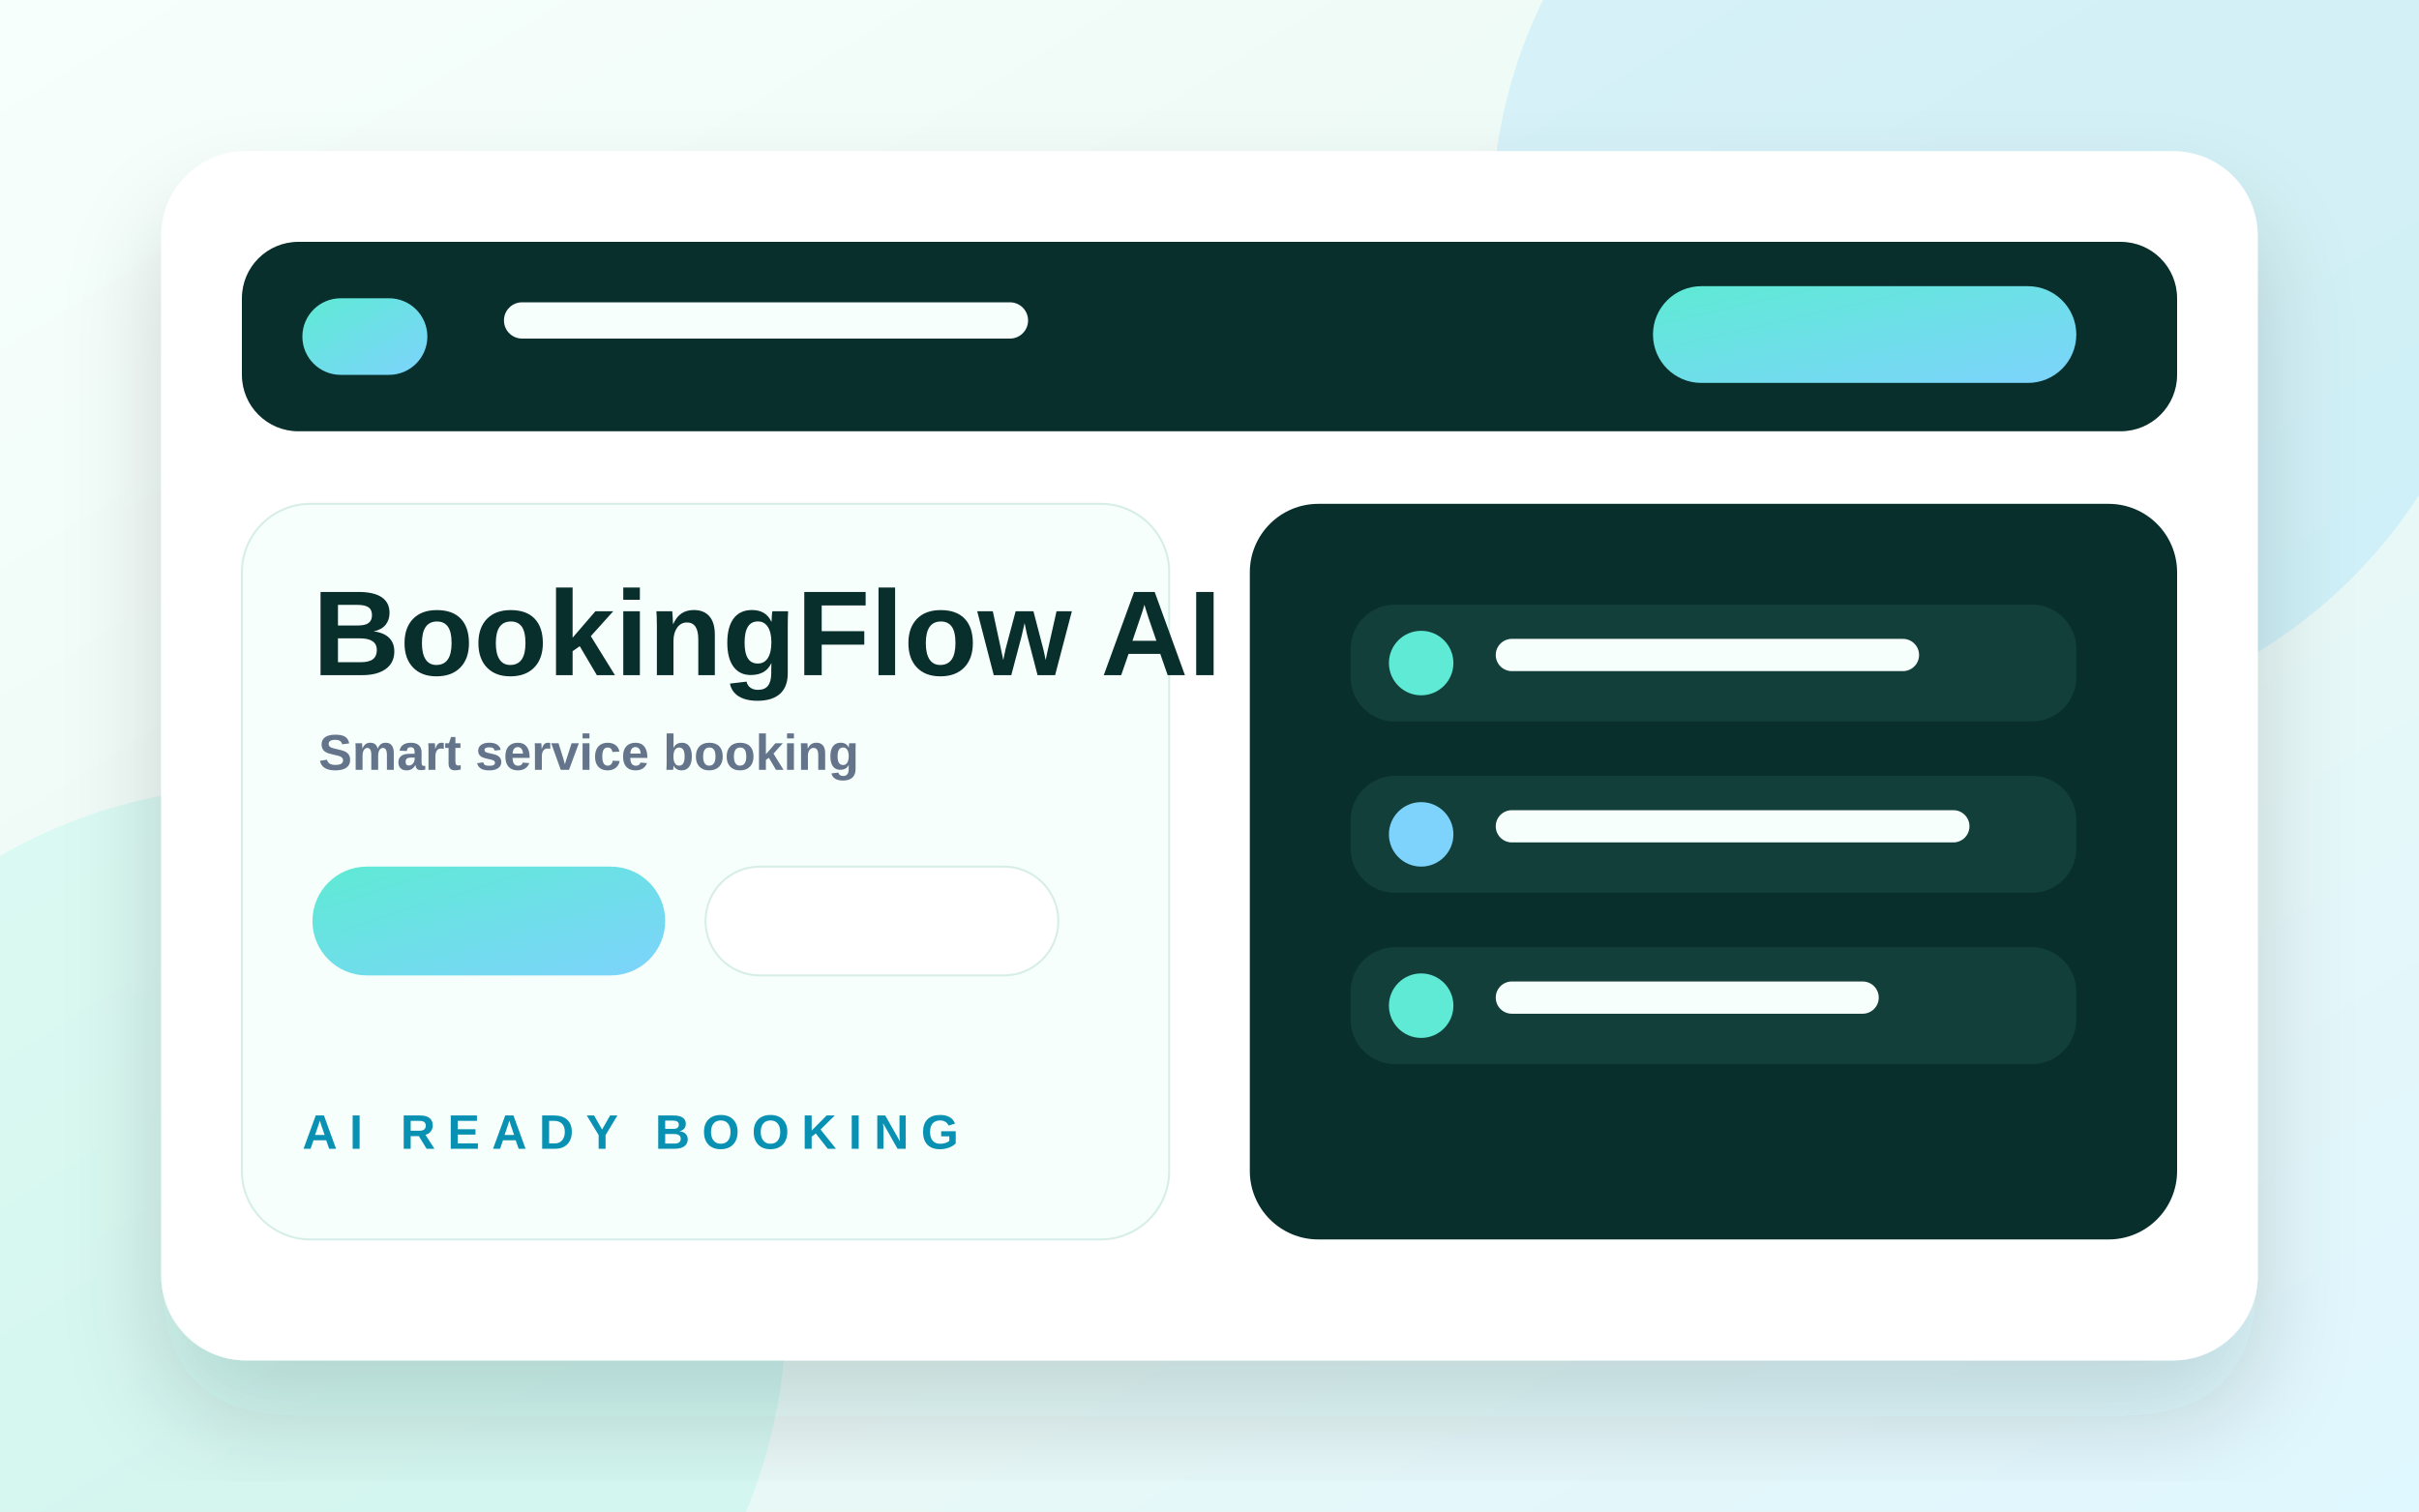
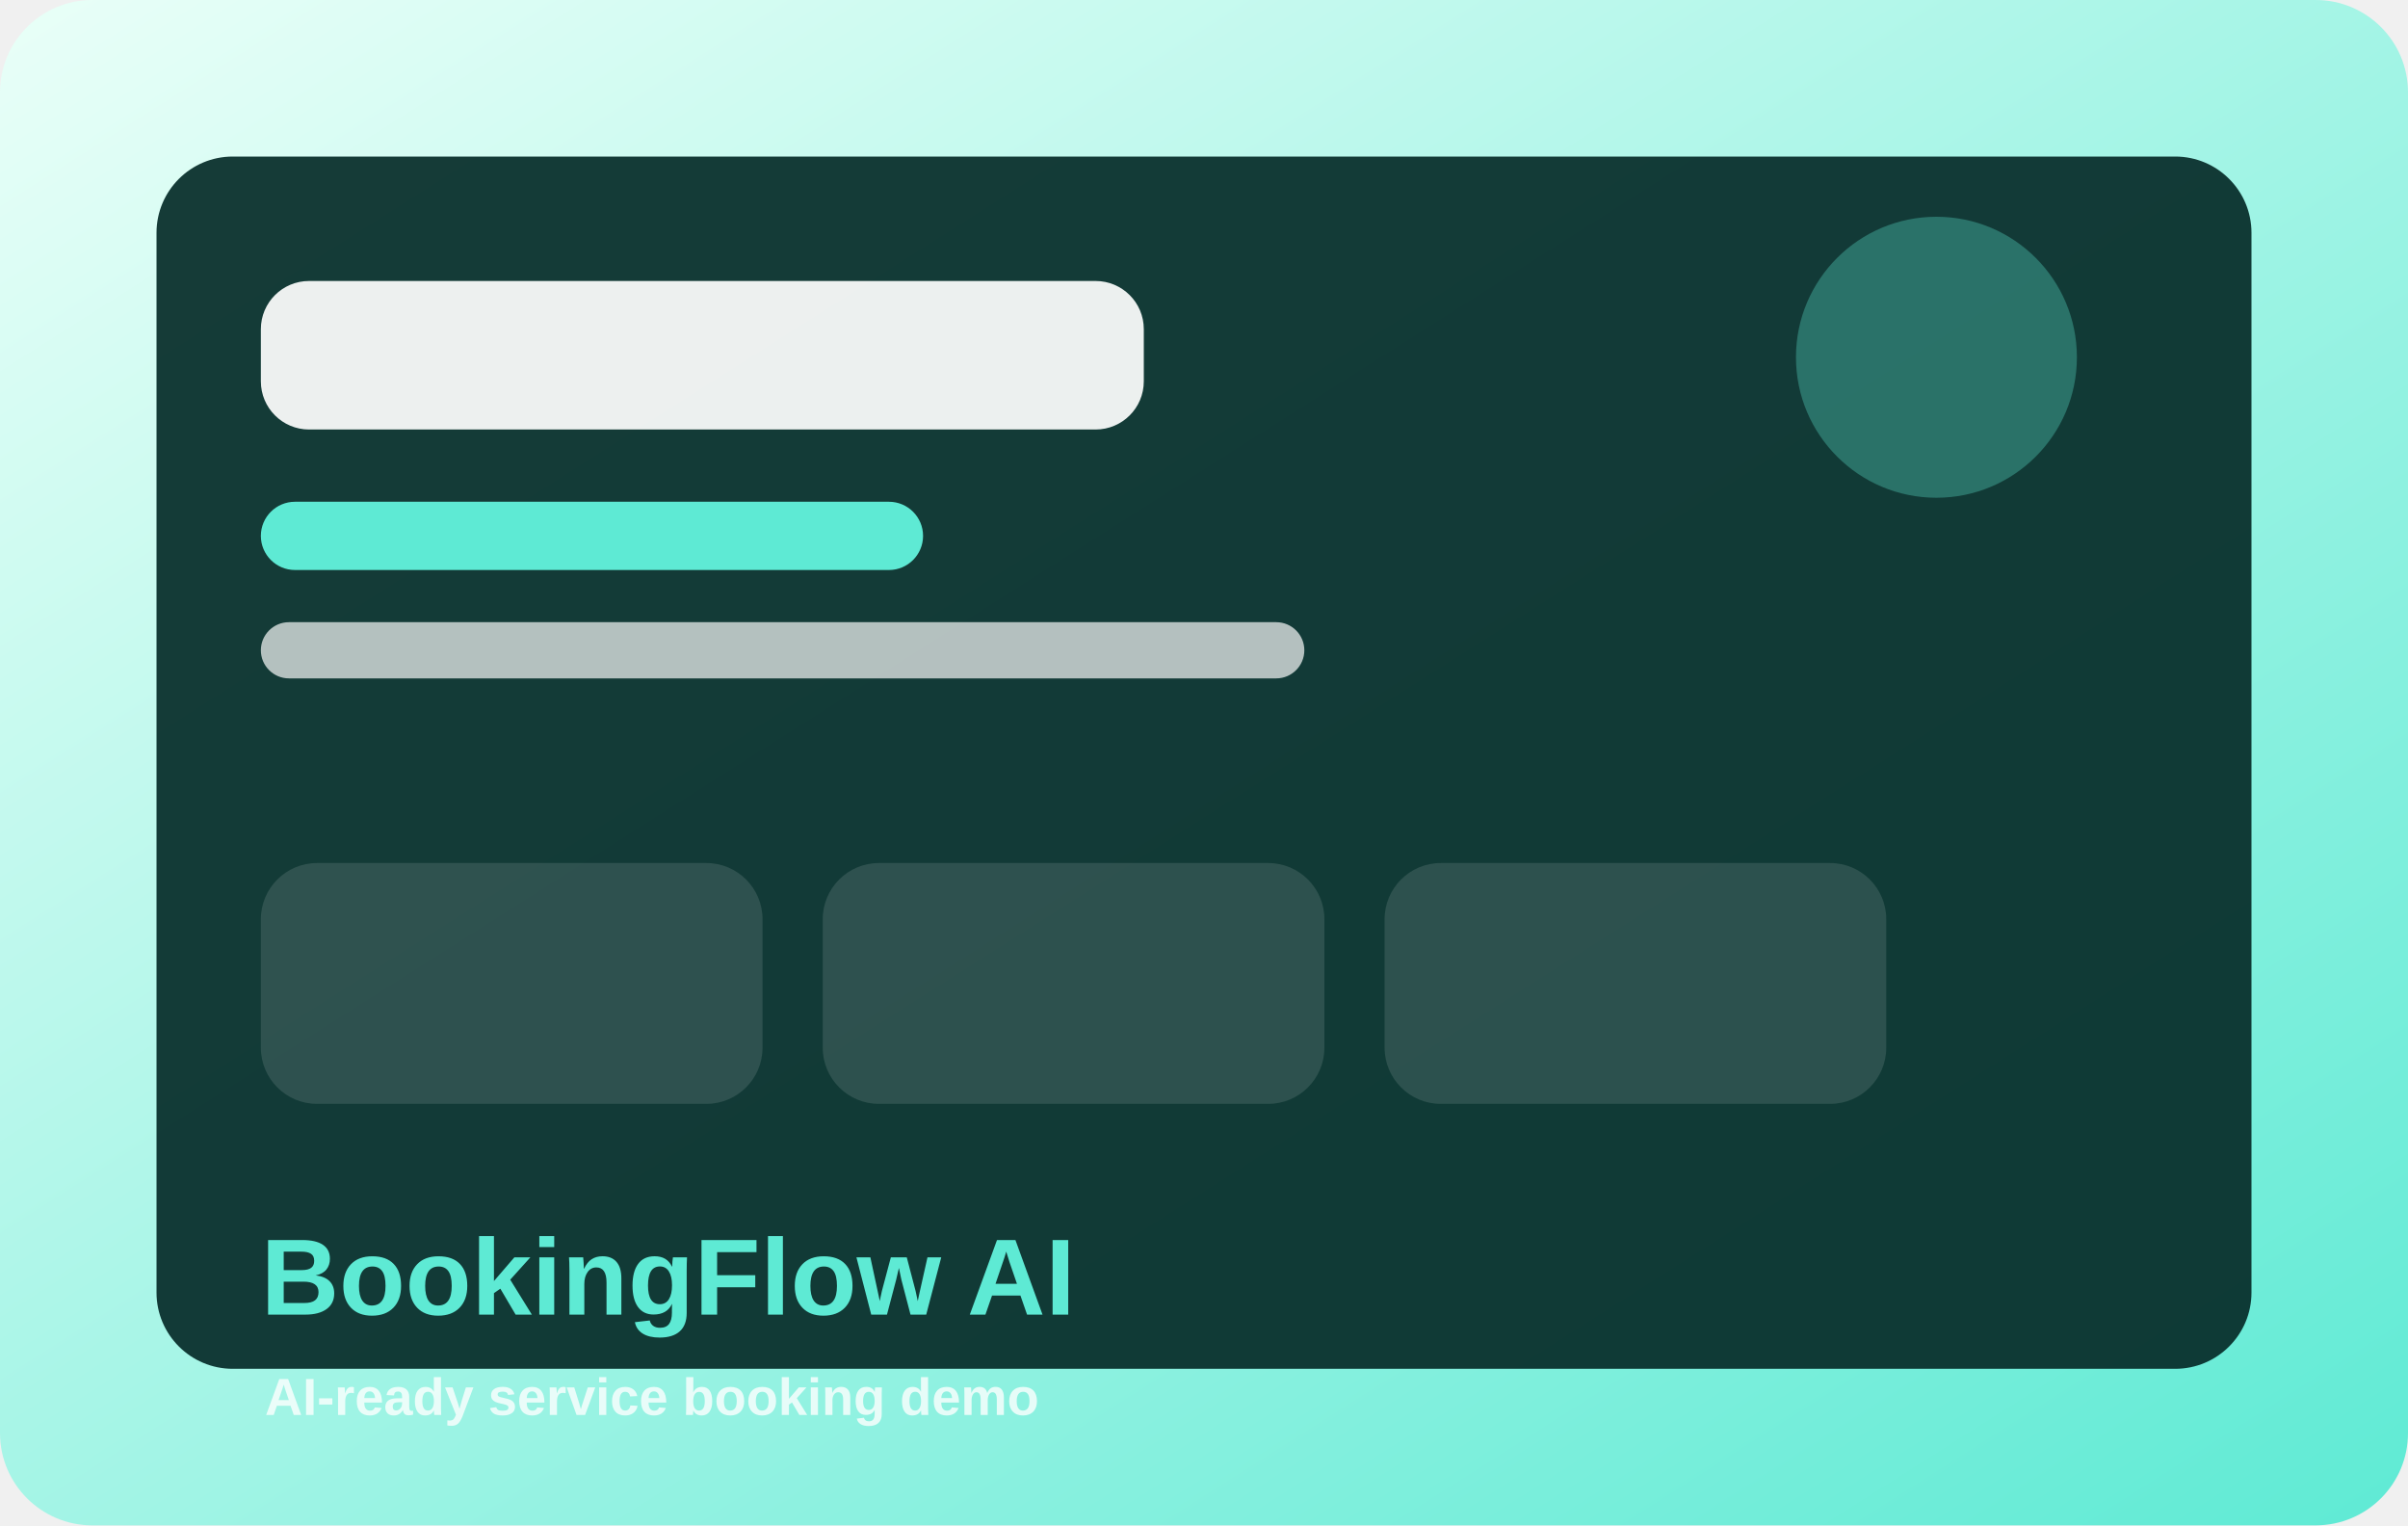
- <svg xmlns="http://www.w3.org/2000/svg" width="1200" height="750" viewBox="0 0 1200 750">
+ <svg xmlns="http://www.w3.org/2000/svg" width="1200" height="760" viewBox="0 0 1200 760">
  <defs>
-     <linearGradient id="bg" x1="0" y1="0" x2="1" y2="1">
-       <stop stop-color="#f7fffc" />
-       <stop offset=".55" stop-color="#eaf8f4" />
-       <stop offset="1" stop-color="#dff7ff" />
+     <linearGradient id="g" x1="0" y1="0" x2="1" y2="1">
+       <stop stop-color="#eafff8" />
+       <stop offset="1" stop-color="#5eead4" />
    </linearGradient>
-     <linearGradient id="m" x1="0" y1="0" x2="1" y2="1">
-       <stop stop-color="#5eead4" />
-       <stop offset="1" stop-color="#7dd3fc" />
-     </linearGradient>
-     <filter id="sh">
-       <feDropShadow dx="0" dy="28" stdDeviation="24" flood-color="#082f2c" flood-opacity=".16" />
-     </filter>
  </defs>
-   <rect width="1200" height="750" fill="url(#bg)" />
-   <circle cx="990" cy="110" r="250" fill="#7dd3fc" opacity=".22" />
-   <circle cx="130" cy="650" r="260" fill="#5eead4" opacity=".16" />
-   <rect x="80" y="75" width="1040" height="600" rx="42" fill="#fff" filter="url(#sh)" />
-   <rect x="120" y="120" width="960" height="94" rx="28" fill="#082f2c" />
-   <rect x="150" y="148" width="62" height="38" rx="19" fill="url(#m)" />
-   <rect x="250" y="150" width="260" height="18" rx="9" fill="#f7fffc" />
-   <rect x="820" y="142" width="210" height="48" rx="24" fill="url(#m)" />
-   <rect x="120" y="250" width="460" height="365" rx="34" fill="#f7fffc" stroke="#d7eee8" />
-   <rect x="620" y="250" width="460" height="365" rx="34" fill="#082f2c" />
-   <text x="155" y="335" fill="#082f2c" font-family="Arial,sans-serif" font-size="60" font-weight="900">BookingFlow AI</text>
-   <text x="158" y="382" fill="#64748b" font-family="Arial,sans-serif" font-size="25" font-weight="700">Smart service booking</text>
-   <rect x="155" y="430" width="175" height="54" rx="27" fill="url(#m)" />
-   <rect x="350" y="430" width="175" height="54" rx="27" fill="#fff" stroke="#d7eee8" />
-   <rect x="670" y="300" width="360" height="58" rx="22" fill="#123f3a" />
-   <rect x="670" y="385" width="360" height="58" rx="22" fill="#123f3a" />
-   <rect x="670" y="470" width="360" height="58" rx="22" fill="#123f3a" />
-   <circle cx="705" cy="329" r="16" fill="#5eead4" />
-   <circle cx="705" cy="414" r="16" fill="#7dd3fc" />
-   <circle cx="705" cy="499" r="16" fill="#5eead4" />
-   <rect x="742" y="317" width="210" height="16" rx="8" fill="#f7fffc" />
-   <rect x="742" y="402" width="235" height="16" rx="8" fill="#f7fffc" />
-   <rect x="742" y="487" width="190" height="16" rx="8" fill="#f7fffc" />
-   <text x="150" y="570" fill="#0891b2" font-family="Arial,sans-serif" font-size="24" font-weight="900" letter-spacing="6">AI READY BOOKING</text>
+   <rect width="1200" height="760" rx="46" fill="url(#g)" />
+   <rect x="78" y="78" width="1044" height="604" rx="38" fill="#082f2c" opacity=".94" />
+   <circle cx="965" cy="178" r="70" fill="#5eead4" opacity=".32" />
+   <rect x="130" y="140" width="440" height="74" rx="24" fill="#fff" opacity=".92" />
+   <rect x="130" y="250" width="330" height="34" rx="17" fill="#5eead4" />
+   <rect x="130" y="310" width="520" height="28" rx="14" fill="#fff" opacity=".68" />
+   <rect x="130" y="430" width="250" height="120" rx="28" fill="#fff" opacity=".12" />
+   <rect x="410" y="430" width="250" height="120" rx="28" fill="#fff" opacity=".12" />
+   <rect x="690" y="430" width="250" height="120" rx="28" fill="#fff" opacity=".12" />
+   <text x="130" y="655" fill="#5eead4" font-family="Arial, sans-serif" font-size="54" font-weight="900">BookingFlow AI</text>
+   <text x="132" y="705" fill="#ffffff" opacity=".78" font-family="Arial, sans-serif" font-size="26" font-weight="700">AI-ready service booking demo</text>
</svg>
